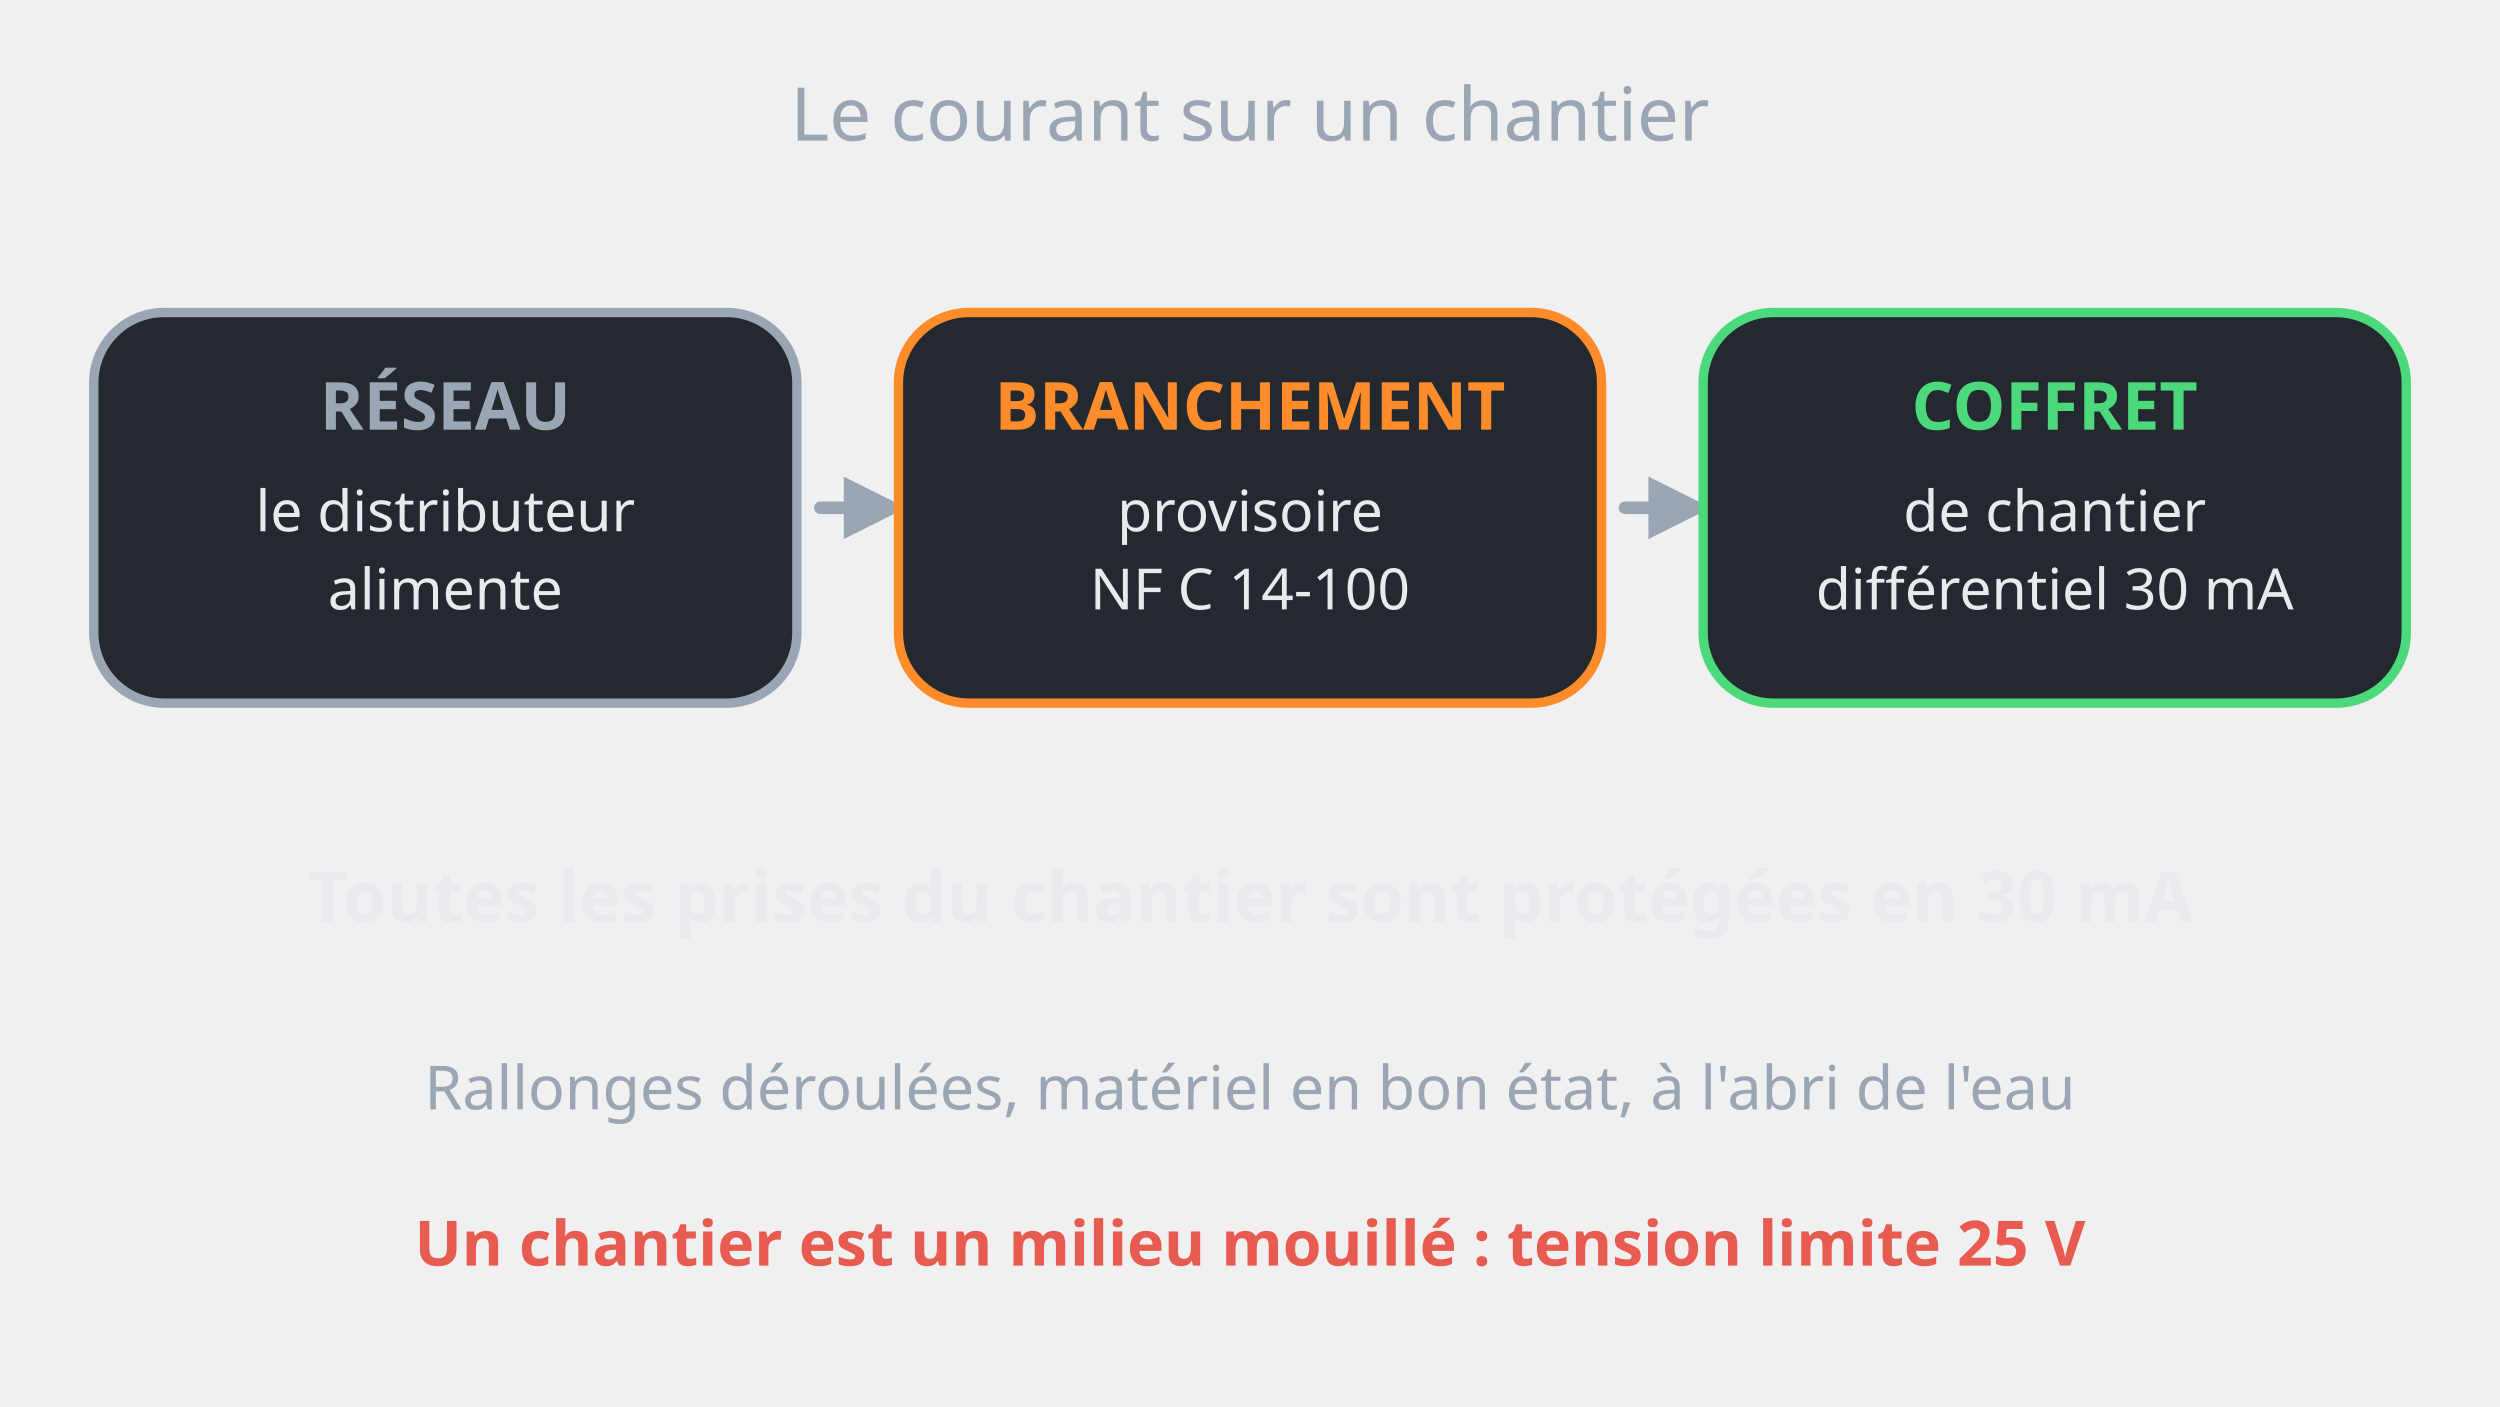
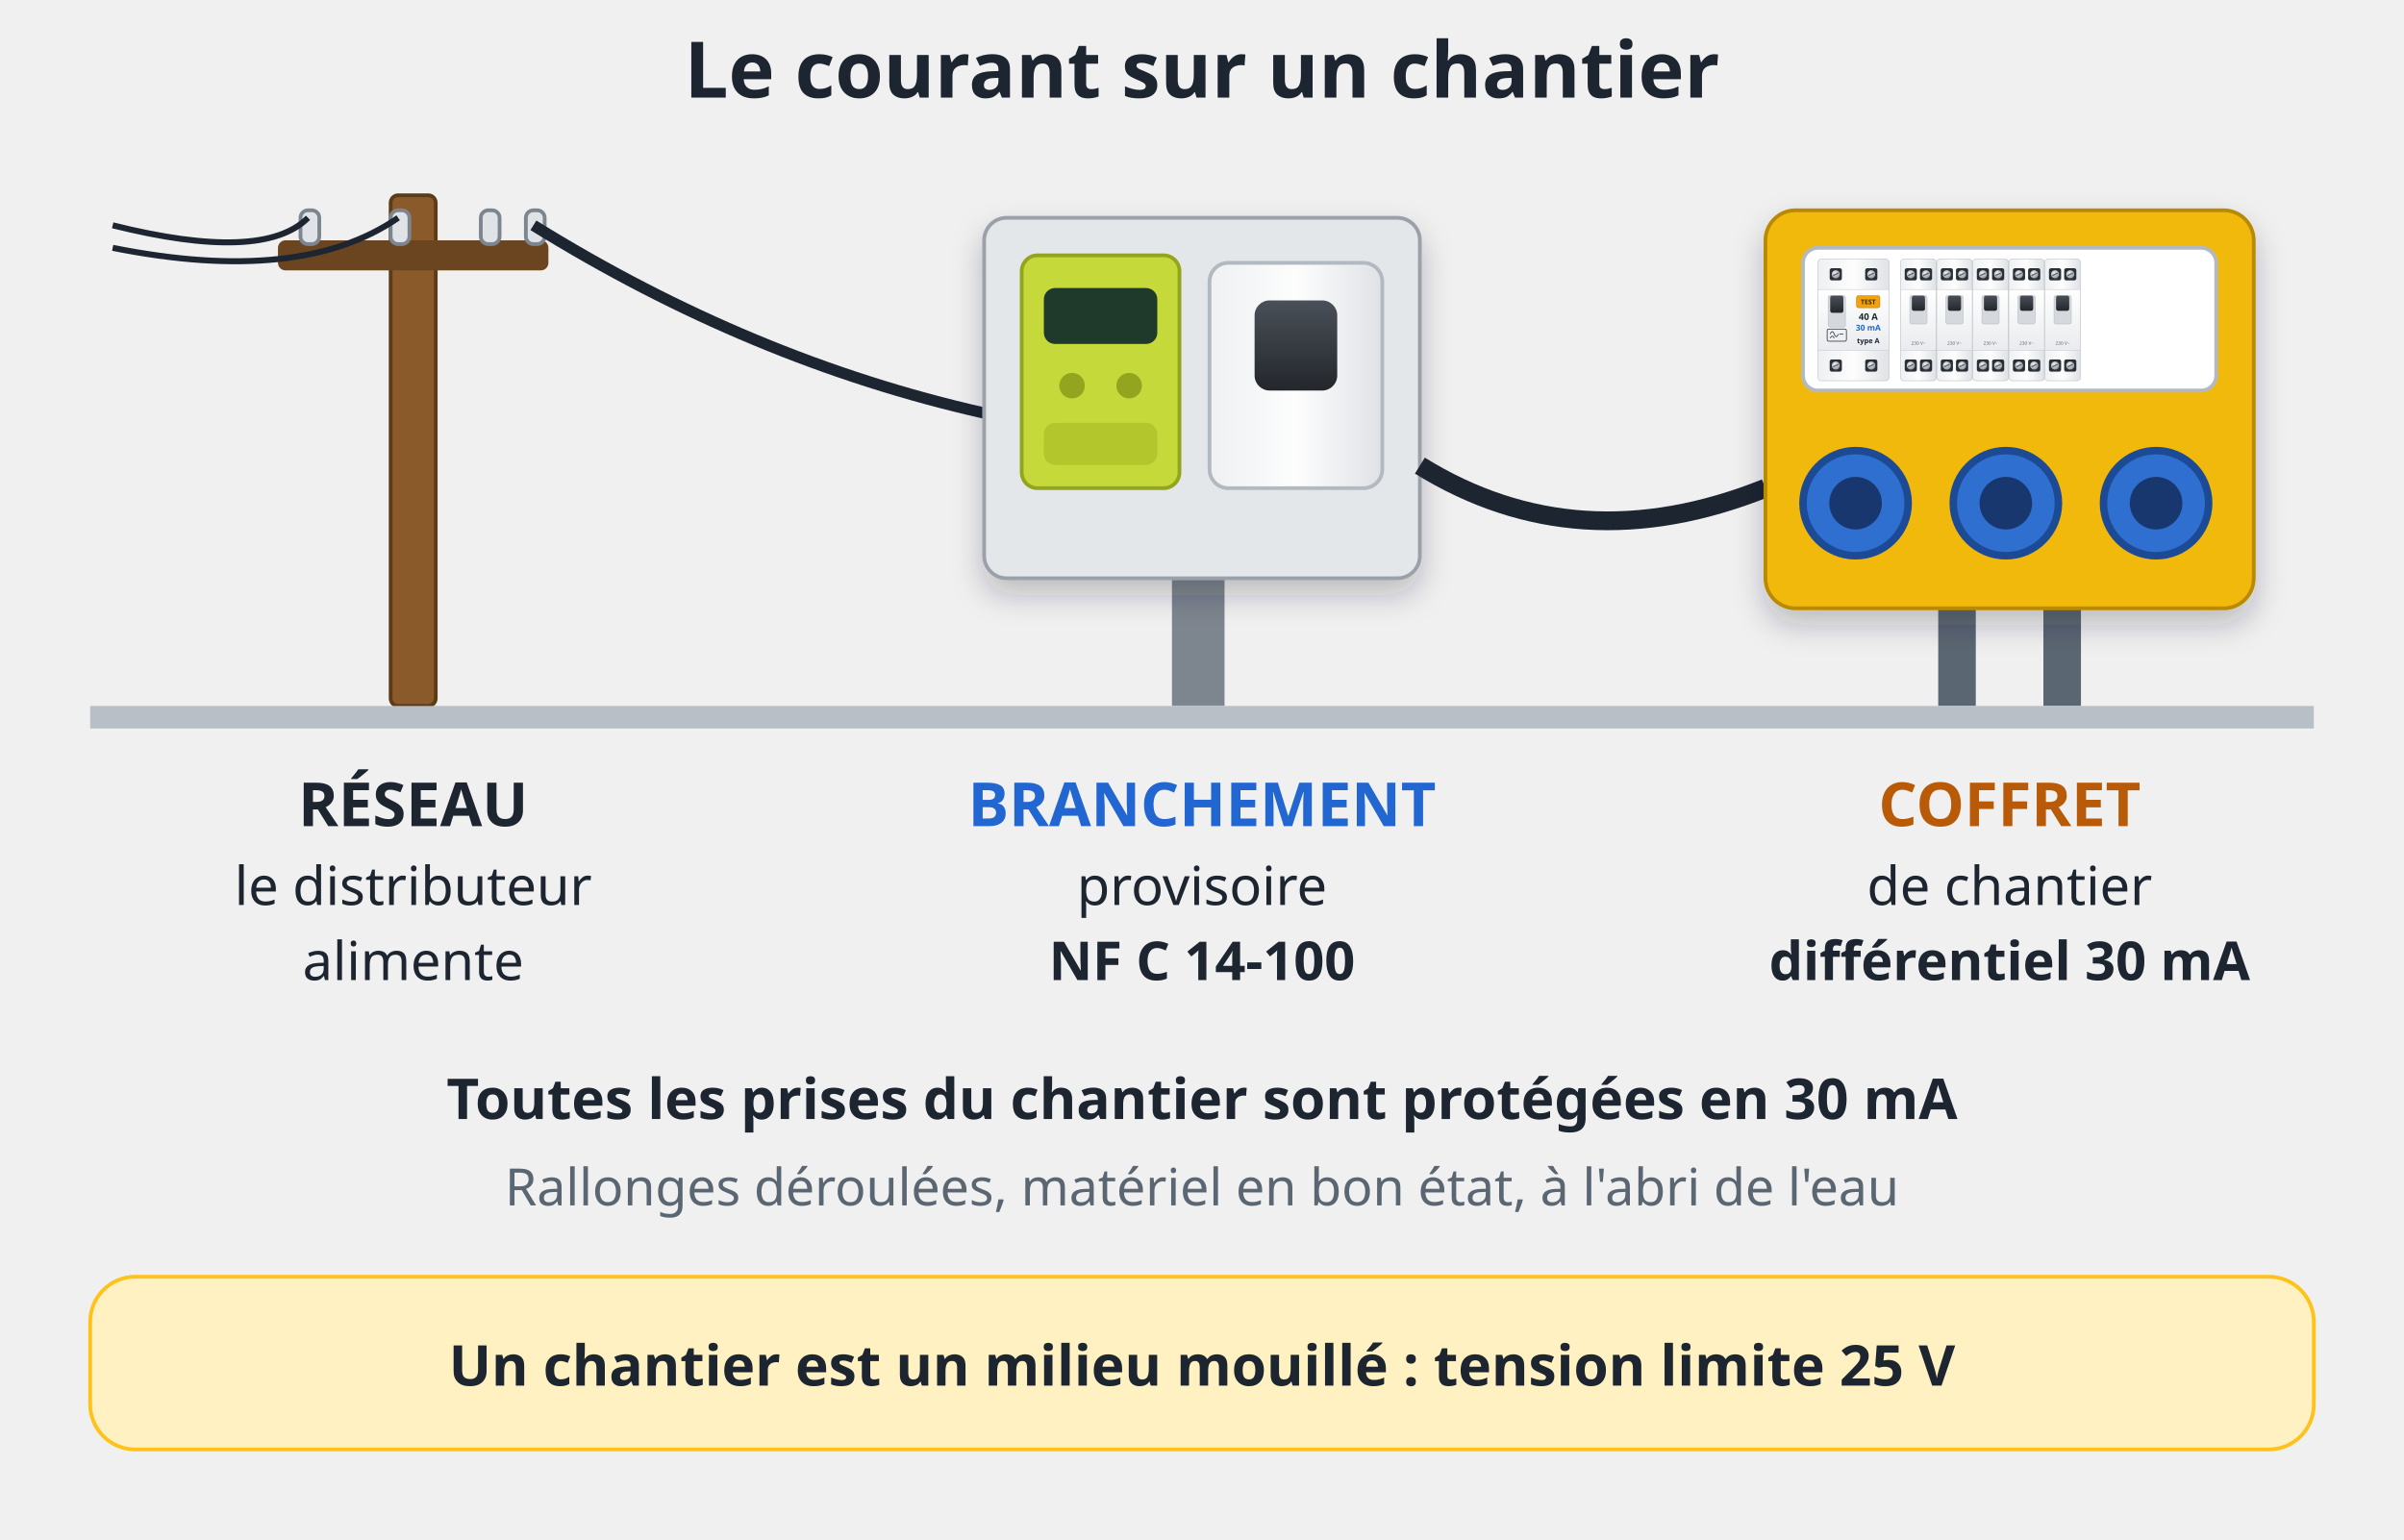
- <svg xmlns="http://www.w3.org/2000/svg" viewBox="0 0 320 180" font-family="'Segoe UI',system-ui,sans-serif" role="img" aria-label="Alimentation d'un chantier : le coffret de branchement provisoire, qui relève de la NF C 14-100, alimente le coffret de chantier équipé d'un interrupteur différentiel 30 mA">
-   <text x="160" y="18" text-anchor="middle" font-size="9.5" fill="#9aa6b3" font-weight="normal">Le courant sur un chantier</text>
-   <rect x="12" y="40" width="90" height="50" rx="9" fill="#24282f" stroke="#9aa6b3" stroke-width="1.2" />
-   <text x="57" y="55" text-anchor="middle" font-size="8.5" fill="#9aa6b3" font-weight="bold">RÉSEAU</text>
-   <text x="57" y="68" text-anchor="middle" font-size="7.3" fill="#e8eaed" font-weight="normal">le distributeur</text>
-   <text x="57" y="78" text-anchor="middle" font-size="7.3" fill="#e8eaed" font-weight="normal">alimente</text>
-   <polyline points="105,65.0 110,65.0" fill="none" stroke="#9aa6b3" stroke-width="1.6" stroke-linecap="round" stroke-linejoin="round" />
-   <polygon points="116,65.0 108,61.0 108,69.0" fill="#9aa6b3" />
-   <rect x="115" y="40" width="90" height="50" rx="9" fill="#24282f" stroke="#ff8c2b" stroke-width="1.2" />
-   <text x="160" y="55" text-anchor="middle" font-size="8.5" fill="#ff8c2b" font-weight="bold">BRANCHEMENT</text>
-   <text x="160" y="68" text-anchor="middle" font-size="7.3" fill="#e8eaed" font-weight="normal">provisoire</text>
-   <text x="160" y="78" text-anchor="middle" font-size="7.3" fill="#e8eaed" font-weight="normal">NF C 14-100</text>
-   <polyline points="208,65.0 213,65.0" fill="none" stroke="#9aa6b3" stroke-width="1.6" stroke-linecap="round" stroke-linejoin="round" />
-   <polygon points="219,65.0 211,61.0 211,69.0" fill="#9aa6b3" />
-   <rect x="218" y="40" width="90" height="50" rx="9" fill="#24282f" stroke="#4cd97b" stroke-width="1.2" />
-   <text x="263" y="55" text-anchor="middle" font-size="8.5" fill="#4cd97b" font-weight="bold">COFFRET</text>
-   <text x="263" y="68" text-anchor="middle" font-size="7.3" fill="#e8eaed" font-weight="normal">de chantier</text>
-   <text x="263" y="78" text-anchor="middle" font-size="7.3" fill="#e8eaed" font-weight="normal">différentiel 30 mA</text>
-   <text x="160" y="118" text-anchor="middle" font-size="9" fill="#e8eaed" font-weight="bold">Toutes les prises du chantier sont protégées en 30 mA</text>
-   <text x="160" y="142" text-anchor="middle" font-size="7.8" fill="#9aa6b3" font-weight="normal">Rallonges déroulées, matériel en bon état, à l'abri de l'eau</text>
-   <text x="160" y="162" text-anchor="middle" font-size="8" fill="#e85b50" font-weight="bold">Un chantier est un milieu mouillé : tension limite 25 V</text>
+ <svg xmlns="http://www.w3.org/2000/svg" viewBox="0 0 640 410" font-family="'Segoe UI',system-ui,sans-serif" role="img" aria-label="Alimentation d'un chantier : le coffret de branchement provisoire, qui relève de la NF C 14-100, alimente le coffret de chantier équipé d'un interrupteur différentiel 30 mA">
+   <defs>
+     <linearGradient id="corps" x1="0" y1="0" x2="1" y2="0">
+       <stop offset="0" stop-color="#eef0f2" />
+       <stop offset=".5" stop-color="#fdfdfd" />
+       <stop offset="1" stop-color="#dfe2e6" />
+     </linearGradient>
+     <linearGradient id="nez" x1="0" y1="0" x2="0" y2="1">
+       <stop offset="0" stop-color="#ffffff" />
+       <stop offset="1" stop-color="#e9ebee" />
+     </linearGradient>
+     <linearGradient id="manette" x1="0" y1="0" x2="0" y2="1">
+       <stop offset="0" stop-color="#4a5058" />
+       <stop offset="1" stop-color="#23272c" />
+     </linearGradient>
+     <radialGradient id="vis" cx=".4" cy=".35" r=".7">
+       <stop offset="0" stop-color="#f1f2f4" />
+       <stop offset="1" stop-color="#8d949c" />
+     </radialGradient>
+     <linearGradient id="cuivreH" x1="0" y1="0" x2="0" y2="1">
+       <stop offset="0" stop-color="#f0b77a" />
+       <stop offset=".5" stop-color="#c9782f" />
+       <stop offset="1" stop-color="#8f4f17" />
+     </linearGradient>
+     <linearGradient id="cuivreV" x1="0" y1="0" x2="1" y2="0">
+       <stop offset="0" stop-color="#8f4f17" />
+       <stop offset=".45" stop-color="#f0b77a" />
+       <stop offset="1" stop-color="#9a5a1f" />
+     </linearGradient>
+     <linearGradient id="acierH" x1="0" y1="0" x2="0" y2="1">
+       <stop offset="0" stop-color="#f4f5f7" />
+       <stop offset=".5" stop-color="#aab1b9" />
+       <stop offset="1" stop-color="#7d858e" />
+     </linearGradient>
+     <linearGradient id="cylH" x1="0" y1="0" x2="0" y2="1">
+       <stop offset="0" stop-color="#d9dde1" />
+       <stop offset=".35" stop-color="#ffffff" />
+       <stop offset="1" stop-color="#c3c8ce" />
+     </linearGradient>
+     <linearGradient id="gaineV" x1="0" y1="0" x2="1" y2="0">
+       <stop offset="0" stop-color="#a81d1d" />
+       <stop offset=".4" stop-color="#ef4a4a" />
+       <stop offset="1" stop-color="#b02020" />
+     </linearGradient>
+     <linearGradient id="chaud" x1="0" y1="0" x2="1" y2="0">
+       <stop offset="0" stop-color="#3a3f46" />
+       <stop offset=".5" stop-color="#e8590c" />
+       <stop offset="1" stop-color="#ff3b1f" />
+     </linearGradient>
+     <linearGradient id="icta" x1="0" y1="0" x2="0" y2="1">
+       <stop offset="0" stop-color="#8d949c" />
+       <stop offset=".3" stop-color="#dfe3e7" />
+       <stop offset="1" stop-color="#6b727a" />
+     </linearGradient>
+     <linearGradient id="tpc" x1="0" y1="0" x2="0" y2="1">
+       <stop offset="0" stop-color="#b02020" />
+       <stop offset=".3" stop-color="#ff6b5e" />
+       <stop offset="1" stop-color="#8e1414" />
+     </linearGradient>
+     <linearGradient id="irl" x1="0" y1="0" x2="0" y2="1">
+       <stop offset="0" stop-color="#aab1b9" />
+       <stop offset=".3" stop-color="#f1f3f5" />
+       <stop offset="1" stop-color="#8d949c" />
+     </linearGradient>
+     <linearGradient id="terre" x1="0" y1="0" x2="0" y2="1">
+       <stop offset="0" stop-color="#c9a877" />
+       <stop offset="1" stop-color="#a98557" />
+     </linearGradient>
+     <pattern id="vj" width="16" height="16" patternUnits="userSpaceOnUse" patternTransform="rotate(35)">
+       <rect width="16" height="16" fill="#2e9e4f" />
+       <rect width="7" height="16" fill="#f2d21a" />
+     </pattern>
+     <filter id="ombre" x="-15%" y="-15%" width="130%" height="140%">
+       <feDropShadow dx="0" dy="4" stdDeviation="4" flood-color="#1b2430" flood-opacity=".25" />
+     </filter>
+     <g id="borne">
+       <rect x="-12" y="-12" width="24" height="24" rx="4" fill="#2b3036" />
+       <circle r="8" fill="url(#vis)" />
+       <rect x="-6" y="-1.2" width="12" height="2.4" rx="1" fill="#5a616a" transform="rotate(-25)" />
+     </g>
+   </defs>
+   <text x="320.0" y="26" text-anchor="middle" font-size="20.8" font-weight="800" fill="#1c2530">Le courant sur un chantier</text>
+   <rect x="104" y="52" width="12" height="136" rx="2" fill="#8a5a2b" stroke="#5e3b17" />
+   <rect x="74" y="64" width="72" height="8" rx="2" fill="#6b4520" />
+   <rect x="80" y="56" width="5" height="9" rx="2" fill="#dfe3e7" stroke="#7d858e" />
+   <rect x="104" y="56" width="5" height="9" rx="2" fill="#dfe3e7" stroke="#7d858e" />
+   <rect x="128" y="56" width="5" height="9" rx="2" fill="#dfe3e7" stroke="#7d858e" />
+   <rect x="140" y="56" width="5" height="9" rx="2" fill="#dfe3e7" stroke="#7d858e" />
+   <path d="M30 60 Q70 70 82 58 M30 66 Q80 76 106 58" fill="none" stroke="#1c2530" stroke-width="1.6" />
+   <path d="M142 60 Q200 96 262 110" fill="none" stroke="#1c2530" stroke-width="3" />
+   <rect x="312" y="150" width="14" height="38" fill="#7d858e" />
+   <g filter="url(#ombre)">
+     <rect x="262" y="58" width="116" height="96" rx="6" fill="#e4e7ea" stroke="#9aa1a9" />
+   </g>
+   <rect x="272" y="68" width="42" height="62" rx="4.2" fill="#c5d93a" stroke="#93a51f" />
+   <rect x="277.9" y="76.7" width="30.2" height="14.9" rx="3" fill="#1f3a2a" />
+   <circle cx="285.4" cy="102.7" r="3.4" fill="#93a51f" />
+   <circle cx="300.6" cy="102.7" r="3.4" fill="#93a51f" />
+   <rect x="277.9" y="112.6" width="30.2" height="11.2" rx="3" fill="#b3c62c" />
+   <rect x="322" y="70" width="46" height="60" rx="5" fill="url(#corps)" stroke="#b3b9c0" />
+   <rect x="334" y="80" width="22" height="24" rx="4" fill="url(#manette)" />
+   <path d="M378 124 Q420 150 470 130" fill="none" stroke="#1c2530" stroke-width="5" />
+   <rect x="516" y="158" width="10" height="30" fill="#5b6673" />
+   <rect x="544" y="158" width="10" height="30" fill="#5b6673" />
+   <g filter="url(#ombre)">
+     <rect x="470" y="56" width="130" height="106" rx="8" fill="#f2b90c" stroke="#b98a05" />
+   </g>
+   <rect x="480" y="66" width="110" height="38" rx="4" fill="#fff" stroke="#b3b9c0" />
+   <g transform="translate(484 69) scale(0.135)">
+     <rect width="140" height="240" rx="6" fill="url(#corps)" stroke="#b3b9c0" />
+     <rect y="60" width="140" height="120" fill="url(#nez)" stroke="#c5cad0" />
+     <use href="#borne" x="35" y="30" />
+     <use href="#borne" x="105" y="30" />
+     <use href="#borne" x="35" y="210" />
+     <use href="#borne" x="105" y="210" />
+     <rect x="20" y="72" width="34" height="62" rx="4" fill="#d5d9de" stroke="#b3b9c0" />
+     <rect x="24" y="72" width="26" height="34" rx="4" fill="url(#manette)" />
+     <rect x="76" y="72" width="46" height="24" rx="4" fill="#f2a20c" stroke="#b97a05" />
+     <text x="99" y="89" text-anchor="middle" font-size="13" font-weight="800" fill="#3a2a00">TEST</text>
+     <text x="99" y="120" text-anchor="middle" font-size="18" font-weight="800" fill="#1c2530">40 A</text>
+     <text x="99" y="141" text-anchor="middle" font-size="16" font-weight="800" fill="#2166d1">30 mA</text>
+     <g transform="translate(0 -84)">
+       <rect x="18" y="222" width="38" height="24" rx="3" fill="none" stroke="#1c2530" stroke-width="1.4" />
+       <path d="M24 232 q4 -10 8 0 t8 0" fill="none" stroke="#1c2530" stroke-width="1.4" />
+       <path d="M24 240 q4 -8 8 0 M40 240 h0" fill="none" stroke="#1c2530" stroke-width="1.4" />
+       <path d="M42 232 h8" stroke="#1c2530" stroke-width="1.4" />
+     </g>
+     <text x="99" y="166" text-anchor="middle" font-size="14" font-weight="800" fill="#1c2530">type A</text>
+   </g>
+   <g transform="translate(506.0 69) scale(0.135)">
+     <rect width="70" height="240" rx="6" fill="url(#corps)" stroke="#b3b9c0" />
+     <rect y="60" width="70" height="120" fill="url(#nez)" stroke="#c5cad0" />
+     <use href="#borne" x="20" y="30" />
+     <use href="#borne" x="50" y="30" />
+     <use href="#borne" x="20" y="210" />
+     <use href="#borne" x="50" y="210" />
+     <rect x="18" y="72" width="34" height="56" rx="4" fill="#d5d9de" stroke="#b3b9c0" />
+     <rect x="22" y="72" width="26" height="30" rx="4" fill="url(#manette)" />
+     <text x="35" y="150" text-anchor="middle" font-size="17" font-weight="800" fill="#1c2530" />
+     <text x="35" y="169" text-anchor="middle" font-size="9" font-weight="500" fill="#5b6673">230 V~</text>
+   </g>
+   <g transform="translate(515.6 69) scale(0.135)">
+     <rect width="70" height="240" rx="6" fill="url(#corps)" stroke="#b3b9c0" />
+     <rect y="60" width="70" height="120" fill="url(#nez)" stroke="#c5cad0" />
+     <use href="#borne" x="20" y="30" />
+     <use href="#borne" x="50" y="30" />
+     <use href="#borne" x="20" y="210" />
+     <use href="#borne" x="50" y="210" />
+     <rect x="18" y="72" width="34" height="56" rx="4" fill="#d5d9de" stroke="#b3b9c0" />
+     <rect x="22" y="72" width="26" height="30" rx="4" fill="url(#manette)" />
+     <text x="35" y="150" text-anchor="middle" font-size="17" font-weight="800" fill="#1c2530" />
+     <text x="35" y="169" text-anchor="middle" font-size="9" font-weight="500" fill="#5b6673">230 V~</text>
+   </g>
+   <g transform="translate(525.2 69) scale(0.135)">
+     <rect width="70" height="240" rx="6" fill="url(#corps)" stroke="#b3b9c0" />
+     <rect y="60" width="70" height="120" fill="url(#nez)" stroke="#c5cad0" />
+     <use href="#borne" x="20" y="30" />
+     <use href="#borne" x="50" y="30" />
+     <use href="#borne" x="20" y="210" />
+     <use href="#borne" x="50" y="210" />
+     <rect x="18" y="72" width="34" height="56" rx="4" fill="#d5d9de" stroke="#b3b9c0" />
+     <rect x="22" y="72" width="26" height="30" rx="4" fill="url(#manette)" />
+     <text x="35" y="150" text-anchor="middle" font-size="17" font-weight="800" fill="#1c2530" />
+     <text x="35" y="169" text-anchor="middle" font-size="9" font-weight="500" fill="#5b6673">230 V~</text>
+   </g>
+   <g transform="translate(534.8 69) scale(0.135)">
+     <rect width="70" height="240" rx="6" fill="url(#corps)" stroke="#b3b9c0" />
+     <rect y="60" width="70" height="120" fill="url(#nez)" stroke="#c5cad0" />
+     <use href="#borne" x="20" y="30" />
+     <use href="#borne" x="50" y="30" />
+     <use href="#borne" x="20" y="210" />
+     <use href="#borne" x="50" y="210" />
+     <rect x="18" y="72" width="34" height="56" rx="4" fill="#d5d9de" stroke="#b3b9c0" />
+     <rect x="22" y="72" width="26" height="30" rx="4" fill="url(#manette)" />
+     <text x="35" y="150" text-anchor="middle" font-size="17" font-weight="800" fill="#1c2530" />
+     <text x="35" y="169" text-anchor="middle" font-size="9" font-weight="500" fill="#5b6673">230 V~</text>
+   </g>
+   <g transform="translate(544.4 69) scale(0.135)">
+     <rect width="70" height="240" rx="6" fill="url(#corps)" stroke="#b3b9c0" />
+     <rect y="60" width="70" height="120" fill="url(#nez)" stroke="#c5cad0" />
+     <use href="#borne" x="20" y="30" />
+     <use href="#borne" x="50" y="30" />
+     <use href="#borne" x="20" y="210" />
+     <use href="#borne" x="50" y="210" />
+     <rect x="18" y="72" width="34" height="56" rx="4" fill="#d5d9de" stroke="#b3b9c0" />
+     <rect x="22" y="72" width="26" height="30" rx="4" fill="url(#manette)" />
+     <text x="35" y="150" text-anchor="middle" font-size="17" font-weight="800" fill="#1c2530" />
+     <text x="35" y="169" text-anchor="middle" font-size="9" font-weight="500" fill="#5b6673">230 V~</text>
+   </g>
+   <circle cx="494" cy="134" r="14" fill="#2f6fd0" stroke="#1d4a94" stroke-width="2" />
+   <circle cx="494" cy="134" r="7" fill="#17376e" />
+   <circle cx="534" cy="134" r="14" fill="#2f6fd0" stroke="#1d4a94" stroke-width="2" />
+   <circle cx="534" cy="134" r="7" fill="#17376e" />
+   <circle cx="574" cy="134" r="14" fill="#2f6fd0" stroke="#1d4a94" stroke-width="2" />
+   <circle cx="574" cy="134" r="7" fill="#17376e" />
+   <rect x="24" y="188" width="592" height="6" fill="#b9bfc6" />
+   <text x="110" y="220" text-anchor="middle" font-size="16.2" font-weight="800" fill="#1c2530">RÉSEAU</text>
+   <text x="110" y="241" text-anchor="middle" font-size="14.3" font-weight="500" fill="#1c2530">le distributeur</text>
+   <text x="110" y="261" text-anchor="middle" font-size="14.3" font-weight="500" fill="#1c2530">alimente</text>
+   <text x="320" y="220" text-anchor="middle" font-size="16.2" font-weight="800" fill="#2166d1">BRANCHEMENT</text>
+   <text x="320" y="241" text-anchor="middle" font-size="14.3" font-weight="500" fill="#1c2530">provisoire</text>
+   <text x="320" y="261" text-anchor="middle" font-size="14.3" font-weight="800" fill="#1c2530">NF C 14-100</text>
+   <text x="535" y="220" text-anchor="middle" font-size="16.2" font-weight="800" fill="#b85a08">COFFRET</text>
+   <text x="535" y="241" text-anchor="middle" font-size="14.3" font-weight="500" fill="#1c2530">de chantier</text>
+   <text x="535" y="261" text-anchor="middle" font-size="14.3" font-weight="800" fill="#1c2530">différentiel 30 mA</text>
+   <text x="320" y="298" text-anchor="middle" font-size="15.0" font-weight="800" fill="#1c2530">Toutes les prises du chantier sont protégées en 30 mA</text>
+   <text x="320" y="321" text-anchor="middle" font-size="13.7" font-weight="500" fill="#5b6673">Rallonges déroulées, matériel en bon état, à l'abri de l'eau</text>
+   <rect x="24" y="340" width="592" height="46" rx="12" fill="#fff1c2" stroke="#ffc21a" />
+   <text x="320" y="369.0" text-anchor="middle" font-size="15.0" font-weight="800" fill="#1c2530">Un chantier est un milieu mouillé : tension limite 25 V</text>
</svg>
